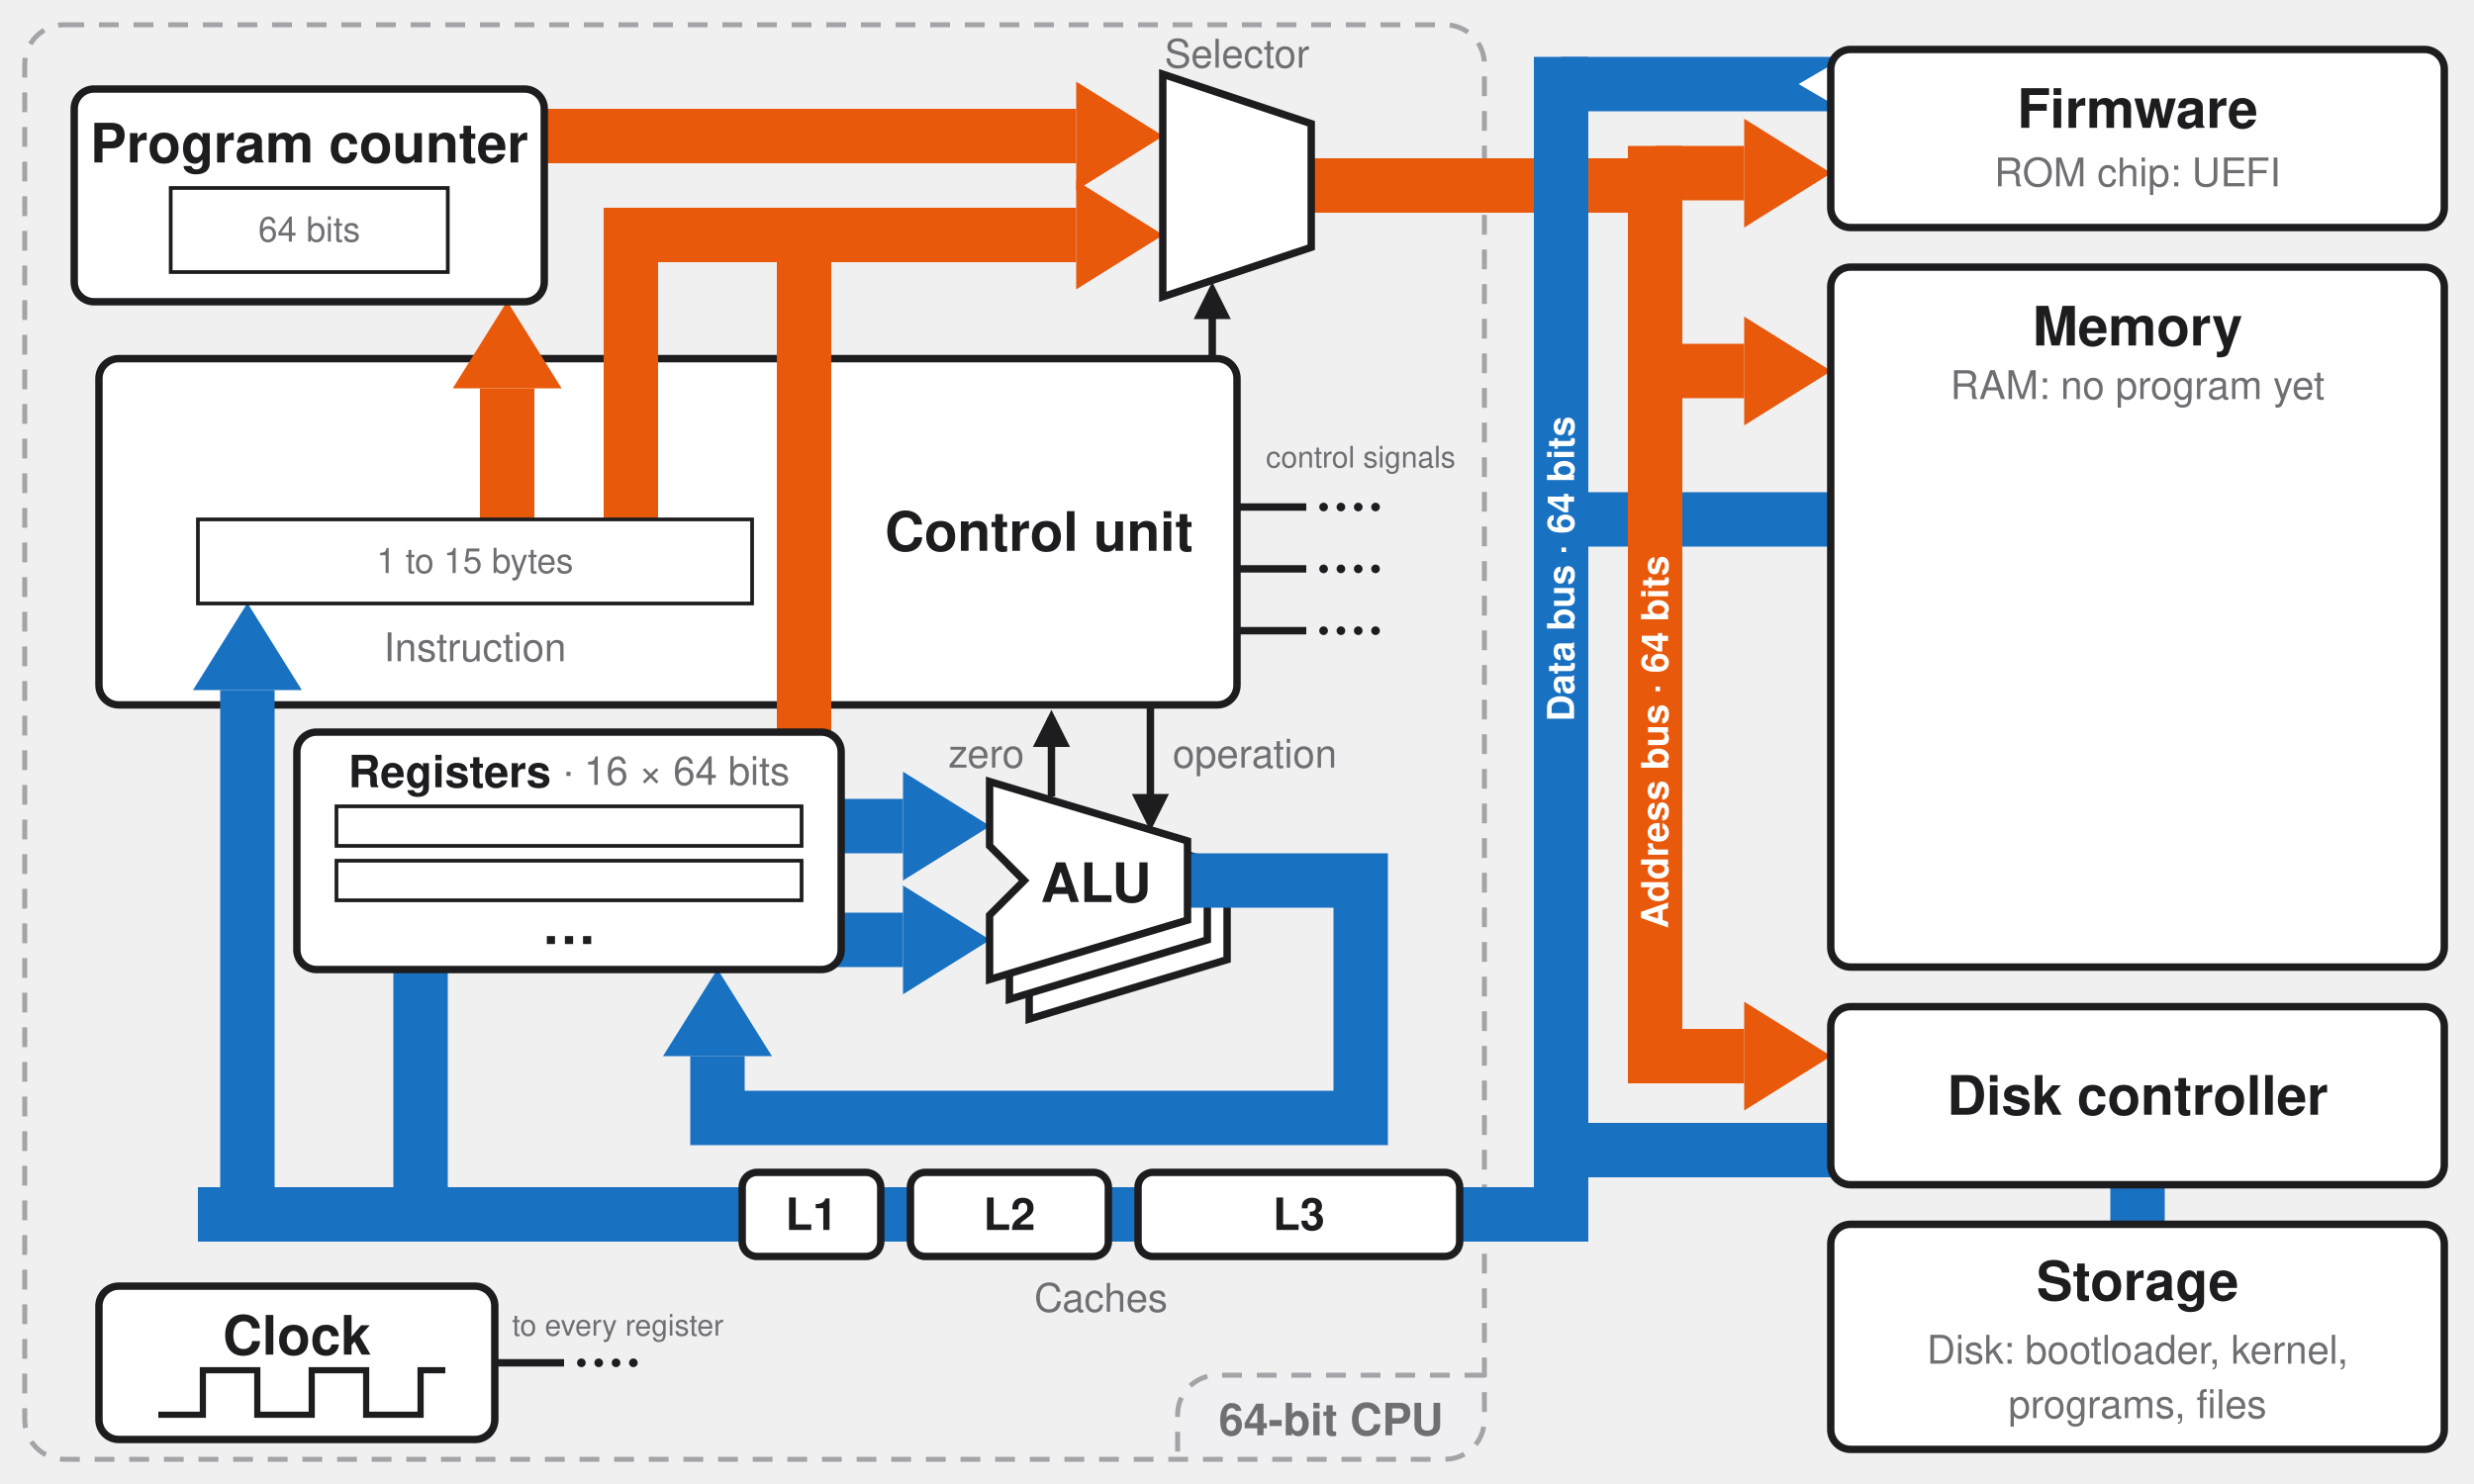
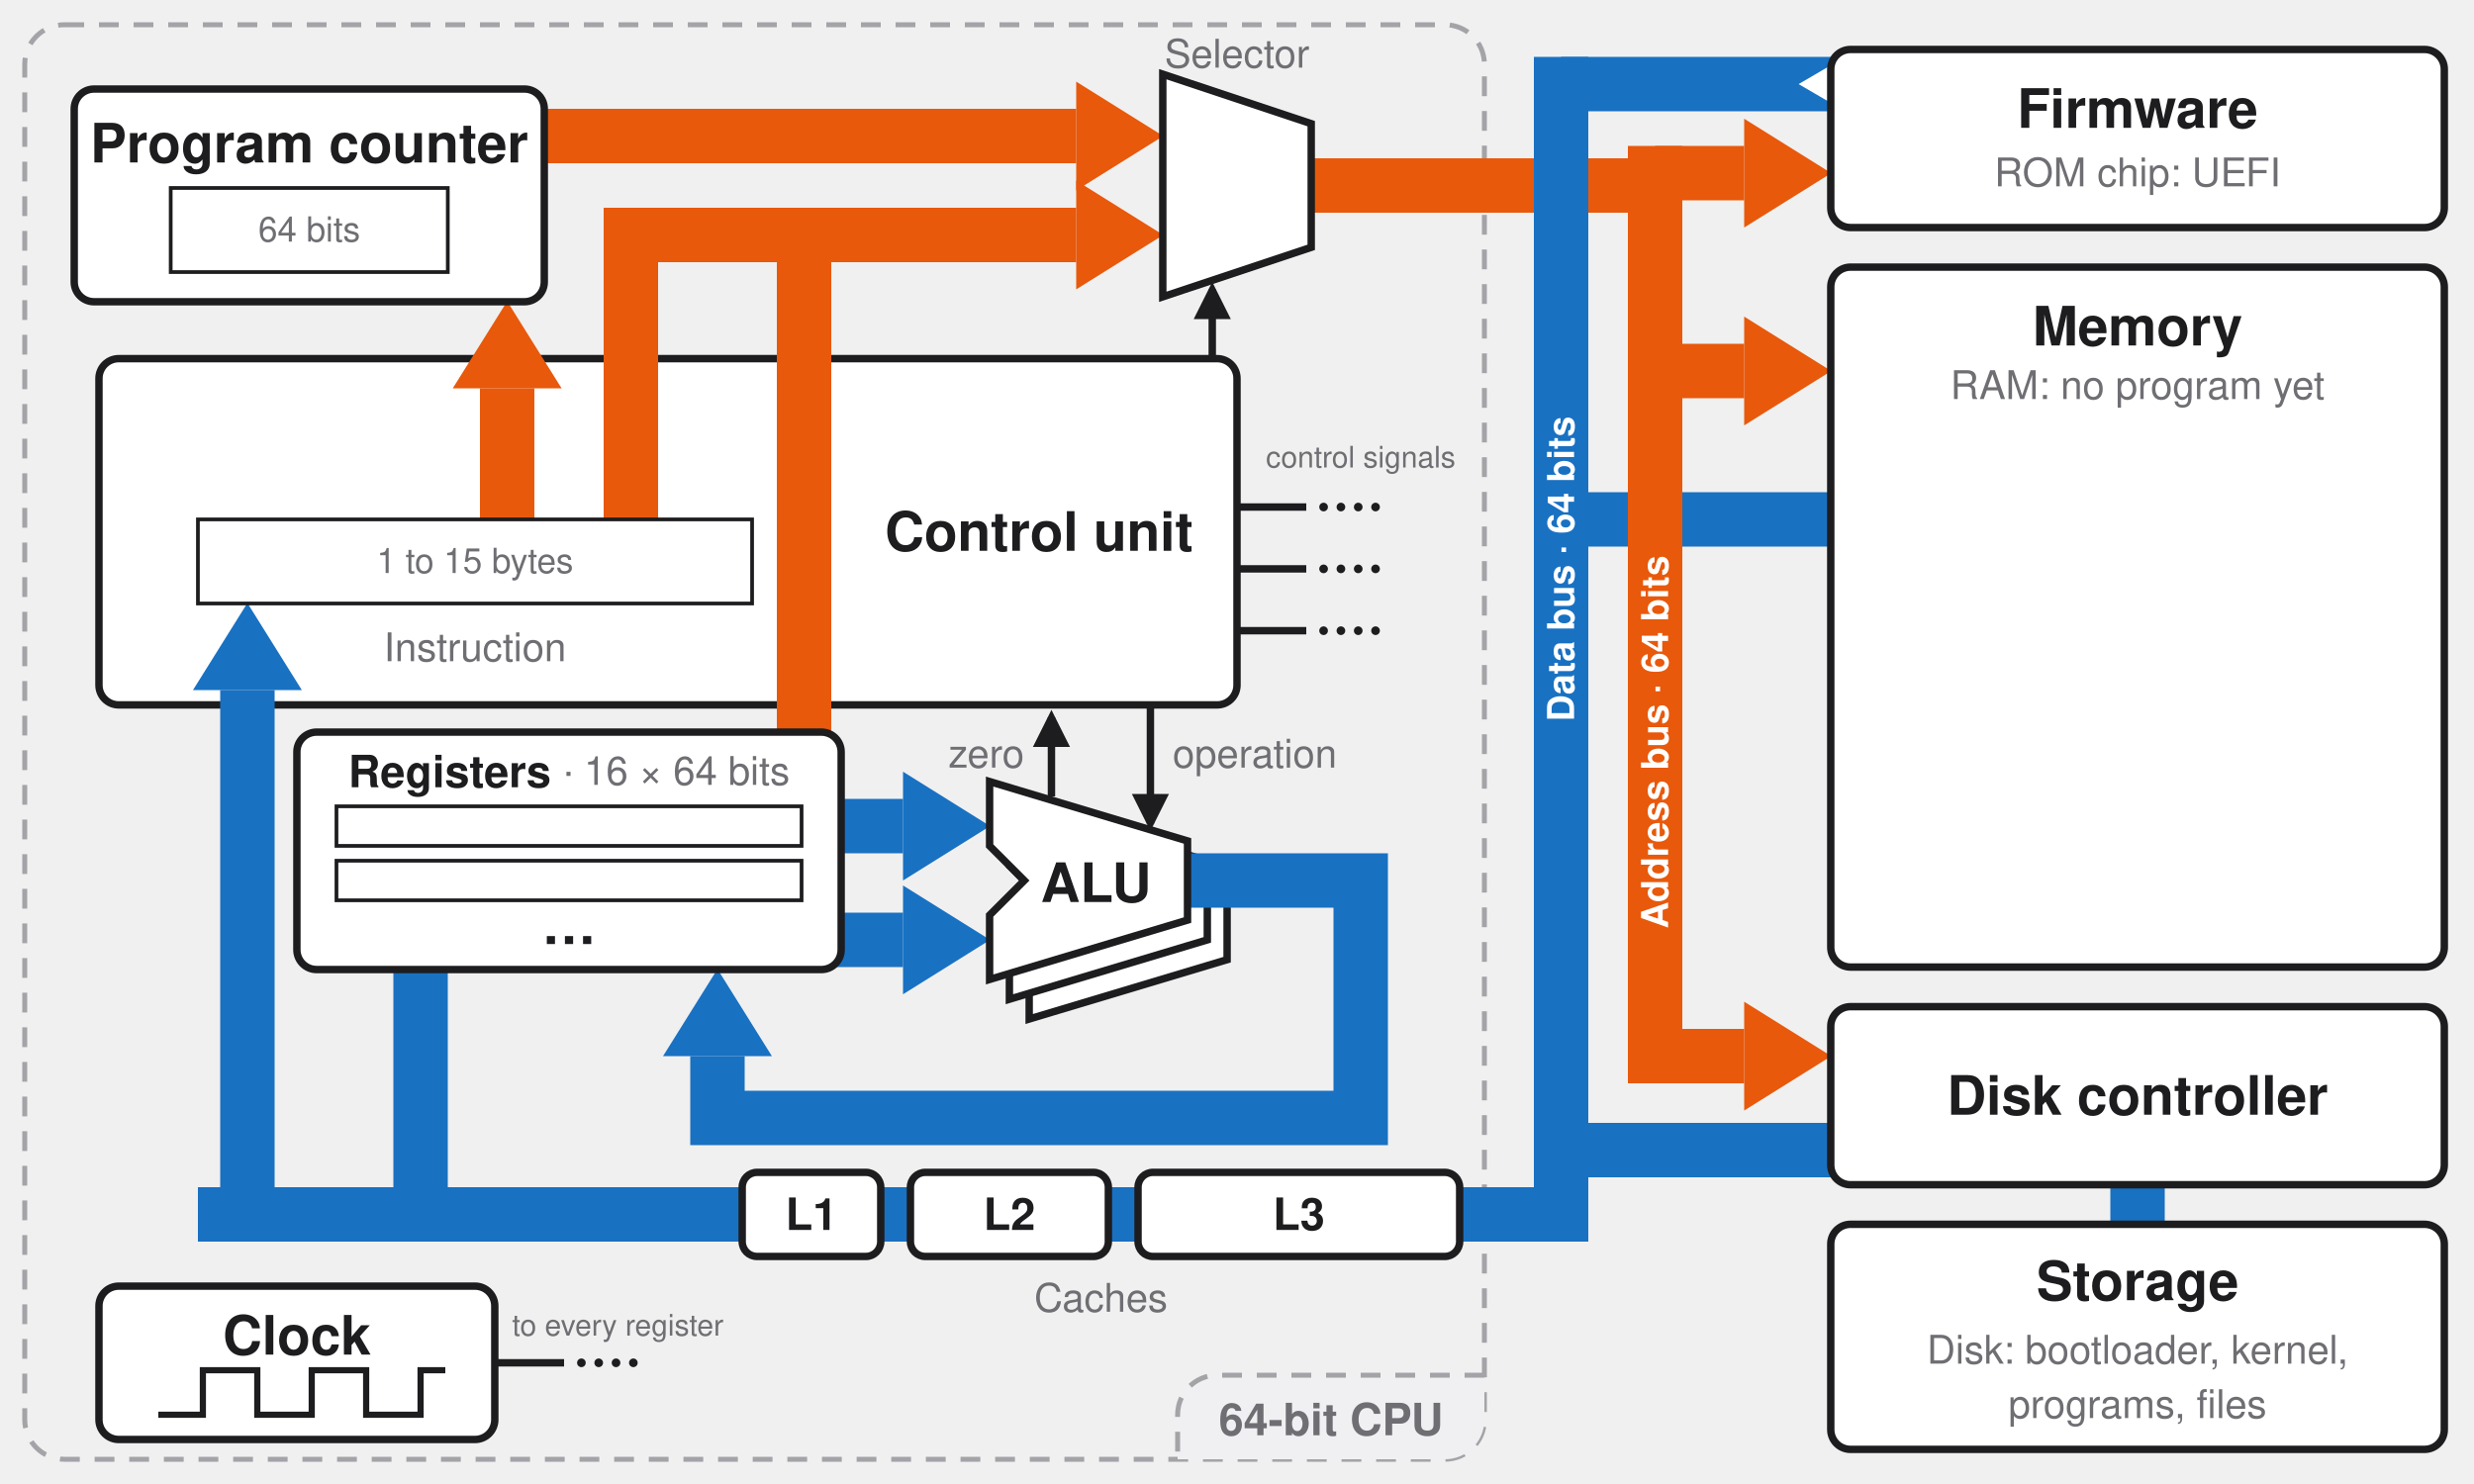
<svg xmlns="http://www.w3.org/2000/svg" class="diagram" data-family="machine" viewBox="0 0 1000 600" width="1000" height="600">
  <style id="diagram-styles">
    svg.diagram[data-family='machine'] .frame { fill: none; stroke: #a3a3a8; stroke-width: 2; stroke-dasharray: 8 6; }
    svg.diagram[data-family='machine'] .box { fill: #ffffff; stroke: #1d1d1f; stroke-width: 3; }
    svg.diagram[data-family='machine'] .label { font-family: Helvetica, Arial, sans-serif; font-size: 22px; font-weight: bold; fill: #1d1d1f; text-anchor: middle; dominant-baseline: middle; }
    svg.diagram[data-family='machine'] .small { font-family: Helvetica, Arial, sans-serif; font-size: 16px; fill: #6e6e73; text-anchor: middle; dominant-baseline: middle; }
    svg.diagram[data-family='machine'] .tiny { font-family: Helvetica, Arial, sans-serif; font-size: 14px; fill: #6e6e73; text-anchor: middle; dominant-baseline: middle; }
    svg.diagram[data-family='machine'] .label.minor { font-size: 18px; }
    /* The processor's name, in the pill in its corner */
    svg.diagram[data-family='machine'] .label.chip-name { font-size: 18px; fill: #6e6e73; }
    svg.diagram[data-family='machine'] .chip-tab { fill: #f0f0f2; }
    /* What a single wire is labelled with */
    svg.diagram[data-family='machine'] .tiny.signal { font-size: 12px; }
    /* The memory's read and write controls, which a step can light one of */
    svg.diagram[data-family='machine'] .tiny.read-write { font-size: 11px; }
    svg.diagram[data-family='machine'] text.start { text-anchor: start; }
    svg.diagram[data-family='machine'] text.end { text-anchor: end; }
    svg.diagram[data-family='machine'] .data-path { fill: none; stroke: #1971c2; stroke-width: 22; stroke-linejoin: miter; }
    svg.diagram[data-family='machine'] .address-path { fill: none; stroke: #e8590c; stroke-width: 22; stroke-linejoin: miter; }
    svg.diagram[data-family='machine'] .data-bus { fill: #1971c2; }
    svg.diagram[data-family='machine'] .address-bus { fill: #e8590c; }
    svg.diagram[data-family='machine'] .wire { fill: none; stroke: #1d1d1f; stroke-width: 3; }
    svg.diagram[data-family='machine'] .wire.thin { stroke-width: 2; }
    /* The clock's square wave */
    svg.diagram[data-family='machine'] .clock-wave { fill: none; stroke: #1d1d1f; stroke-width: 2.5; }
    /* A wire that goes on somewhere not drawn */
    svg.diagram[data-family='machine'] .wire-dots { fill: none; stroke: #1d1d1f; stroke-width: 3.5; stroke-linecap: round; stroke-dasharray: 0 7; }
    svg.diagram[data-family='machine'] .bus-label { font-family: Helvetica, Arial, sans-serif; font-size: 15px; font-weight: bold; fill: #ffffff; text-anchor: middle; dominant-baseline: middle; }
    svg.diagram[data-family='machine'] .cell { fill: #ffffff; stroke: #a3a3a8; stroke-width: 1.5; }
    /* A box drawn over what it holds, only its border */
    svg.diagram[data-family='machine'] .box.hollow { fill: none; }
    /* A core of the processor drawn opaque, like the processor's frame */
    svg.diagram[data-family='machine'] .core { fill: #ffffff; stroke: #a3a3a8; stroke-width: 2; }
    /* A file on the storage, or a device behind its controller */
    svg.diagram[data-family='machine'] .file { fill: #f0f0f2; stroke: #a3a3a8; stroke-width: 1.5; }
    /* The part of memory a program is copied into */
    svg.diagram[data-family='machine'] .band { fill: #e5dbff; stroke: #9775fa; stroke-width: 1.5; }
    svg.diagram[data-family='machine'] .band.program { fill: #d3f9d8; stroke: #51cf66; }
    svg.diagram[data-family='machine'] .band-label { font-family: Helvetica, Arial, sans-serif; font-size: 14px; font-weight: bold; fill: #1d1d1f; dominant-baseline: middle; }
    /* A connection the control signals open between two components, drawn
       like a live wire in the circuits, its white casing keeping it apart
       from the paths it crosses */
    svg.diagram[data-family='machine'] .live-casing { fill: none; stroke: #ffffff; stroke-width: 8; stroke-linecap: round; stroke-linejoin: round; }
    svg.diagram[data-family='machine'] .live-wire { fill: none; stroke: #d9480f; stroke-width: 4; stroke-linecap: round; stroke-linejoin: round; }
    svg.diagram[data-family='machine'] .live-current { fill: none; stroke: #ffd43b; stroke-width: 3; stroke-linecap: round; stroke-dasharray: 1 11; }
    svg.diagram[data-family='machine'] .bit { fill: #ffffff; stroke: #1d1d1f; stroke-width: 1.5; }
    svg.diagram[data-family='machine'] .step { fill: #ffffff; stroke: #a3a3a8; stroke-width: 1.5; }
    svg.diagram[data-family='machine'] .cell-address { font-family: Menlo, Consolas, monospace; font-size: 16px; fill: #6e6e73; text-anchor: end; dominant-baseline: middle; }
    svg.diagram[data-family='machine'] .bits { font-family: Menlo, Consolas, monospace; font-size: 15px; fill: #1d1d1f; dominant-baseline: middle; }
    svg.diagram[data-family='machine'] .bits.unused { fill: #a3a3a8; }
    svg.diagram[data-family='machine'] .annotation { font-family: Menlo, Consolas, monospace; font-size: 12px; fill: #1971c2; text-anchor: end; dominant-baseline: middle; }
    svg.diagram[data-family='machine'] .marker-data { fill: #1971c2; }
    svg.diagram[data-family='machine'] .marker-address { fill: #e8590c; }
    svg.diagram[data-family='machine'] .marker-wire { fill: #1d1d1f; }

    /* --- What the steps show ------------------------------------------- */

    /* A pill of the cycle, or the cell being read or written, lit like a lamp */
    svg.diagram[data-family='machine'] :is(.cell, .step).lit { fill: #fff3bf; stroke: #f59f00; }
    svg.diagram[data-family='machine'] .cell.lit { stroke-width: 3; }
    svg.diagram[data-family='machine'] .step.lit { stroke-width: 2; }
    /* A control signal the control unit gives, in red */
    svg.diagram[data-family='machine'] .wire.lit { stroke: #e03131; }
    svg.diagram[data-family='machine'] .wire.lit[marker-end] { marker-end: url(#wire-arrow-lit); }
    svg.diagram[data-family='machine'] .marker-wire.lit-marker { fill: #e03131; }
    /* The clock's tick: its wave and its wire in red, flashing as the step
       starts */
    svg.diagram[data-family='machine'] .clock-wave.lit { stroke: #e03131; }
    /* R or W of the memory's controls, in red, the other letters paled, all
       drawn over the controls with a halo hiding them */
    svg.diagram[data-family='machine'] .read-write.lit { fill: #e03131; stroke: #ffffff; stroke-width: 3; stroke-linejoin: round; paint-order: stroke; }
    svg.diagram[data-family='machine'] .read-write.lit .unlit { fill: #c7c7cc; }
    /* A register's value, one binary digit in each of its boxes */
    svg.diagram[data-family='machine'] .bit-value { font-family: Menlo, Consolas, monospace; font-size: 18px; fill: #1d1d1f; text-anchor: middle; dominant-baseline: middle; }
    /* What the room says aloud: a register's value in decimal, the decoded
       instruction over the captions it replaces */
    svg.diagram[data-family='machine'] :is(.decimal, .decoded) { font-family: Helvetica, Arial, sans-serif; font-size: 18px; font-weight: bold; fill: #1971c2; text-anchor: middle; dominant-baseline: middle; }
    svg.diagram[data-family='machine'] .decoded { font-family: Menlo, Consolas, monospace; }
    svg.diagram[data-family='machine'] .mask { fill: #ffffff; }

    /* --- Focus --------------------------------------------------------- */

    /* A part the current step is not about is drawn paler, rather than made
       transparent, which would show the paths drawn under the boxes. Values
       stay as they are, the room following them from step to step. */
    svg.diagram[data-family='machine'] :is(.faded.box, .faded .box, .faded .bit) { stroke: #dcdce0; }
    svg.diagram[data-family='machine'] :is(.faded .cell) { stroke: #ebebee; }
    svg.diagram[data-family='machine'] :is(.faded .label, .faded .small, .faded .tiny, .faded .cell-address) { fill: #cfcfd4; }
    svg.diagram[data-family='machine'] :is(.faded .bits) { fill: #8e8e93; }
+     svg.diagram[data-family='machine'] :is(.faded.core, .faded .core) { stroke: #ebebee; }
+     svg.diagram[data-family='machine'] :is(.faded .file) { fill: #f7f7f8; stroke: #ebebee; }
+     svg.diagram[data-family='machine'] :is(.faded .chip-tab) { fill: #f7f7f8; }
    svg.diagram[data-family='machine'] :is(.faded.data-path, .faded .data-path) { stroke: #dbe8f7; }
    svg.diagram[data-family='machine'] :is(.faded.address-path, .faded .address-path) { stroke: #fbe5d7; }
    svg.diagram[data-family='machine'] :is(.faded .data-bus) { fill: #dbe8f7; }
    svg.diagram[data-family='machine'] :is(.faded .address-bus) { fill: #fbe5d7; }
    svg.diagram[data-family='machine'] :is(.faded.wire, .faded .wire, .faded .wire-dots, .faded .clock-wave) { stroke: #dcdce0; }
    /* An arrowhead takes its colour from its marker, not from its path */
    svg.diagram[data-family='machine'] :is(.faded.data-path, .faded .data-path)[marker-end] { marker-end: url(#data-arrow-faded); }
    svg.diagram[data-family='machine'] :is(.faded.address-path, .faded .address-path)[marker-end] { marker-end: url(#address-arrow-faded); }
    svg.diagram[data-family='machine'] :is(.faded.wire, .faded .wire)[marker-end] { marker-end: url(#wire-arrow-faded); }
    svg.diagram[data-family='machine'] .marker-data.faded-marker { fill: #dbe8f7; }
    svg.diagram[data-family='machine'] .marker-address.faded-marker { fill: #fbe5d7; }
    svg.diagram[data-family='machine'] .marker-wire.faded-marker { fill: #dcdce0; }

    @media screen and (prefers-reduced-motion: no-preference) {
      /* Current running along a live wire */
      svg.diagram[data-family='machine'] .live-current { animation: machine-current 0.6s linear infinite; }
      svg.diagram[data-family='machine'] .tick.visible { animation: machine-tick 0.36s ease-in-out; }
      /* Focus changes in a moment rather than at once */
      svg.diagram[data-family='machine'] :is([data-faded-at], [data-faded-at] *) { transition: fill 0.18s, stroke 0.18s; }
    }
    @keyframes machine-tick {
      50% { opacity: 0.15; }
    }
    @keyframes machine-current {
      to { stroke-dashoffset: -12; }
    }
  </style>
  <defs id="diagram-defs">
    <marker id="data-arrow" viewBox="0 0 8 10" refX="0" refY="5" markerWidth="1.6" markerHeight="2" orient="auto">
      <path class="marker-data" d="M0 0 L8 5 L0 10 z" />
    </marker>
    <marker id="address-arrow" viewBox="0 0 8 10" refX="0" refY="5" markerWidth="1.6" markerHeight="2" orient="auto">
      <path class="marker-address" d="M0 0 L8 5 L0 10 z" />
    </marker>
    <marker id="wire-arrow" viewBox="0 0 10 10" refX="8" refY="5" markerWidth="5" markerHeight="5" orient="auto">
      <path class="marker-wire" d="M0 0 L10 5 L0 10 z" />
    </marker>
    <marker id="wire-arrow-lit" viewBox="0 0 10 10" refX="8" refY="5" markerWidth="5" markerHeight="5" orient="auto">
      <path class="marker-wire lit-marker" d="M0 0 L10 5 L0 10 z" />
    </marker>
    <marker id="data-arrow-faded" viewBox="0 0 8 10" refX="0" refY="5" markerWidth="1.6" markerHeight="2" orient="auto">
      <path class="marker-data faded-marker" d="M0 0 L8 5 L0 10 z" />
    </marker>
    <marker id="address-arrow-faded" viewBox="0 0 8 10" refX="0" refY="5" markerWidth="1.6" markerHeight="2" orient="auto">
      <path class="marker-address faded-marker" d="M0 0 L8 5 L0 10 z" />
    </marker>
    <marker id="wire-arrow-faded" viewBox="0 0 10 10" refX="8" refY="5" markerWidth="5" markerHeight="5" orient="auto">
      <path class="marker-wire faded-marker" d="M0 0 L10 5 L0 10 z" />
    </marker>
  </defs>
-   <path class="chip-tab" d="M600 556 V574 A16 16 0 0 1 584 590 H476 V572 A16 16 0 0 1 492 556 Z" />
-   <rect class="frame" x="10" y="10" width="590" height="580" rx="16" />
-   <path class="frame" d="M600 556 H492 A16 16 0 0 0 476 572 V590" />
-   <text class="label chip-name" x="538" y="574">64-bit CPU</text>
+   <rect id="processor" class="frame" x="10" y="10" width="590" height="580" rx="16" style="fill: #ffffff; fill-opacity: 0; stroke-dasharray: 8 6" />
+   <path id="processor-tab" class="chip-tab" d="M600 556 V574 A16 16 0 0 1 584 590 H476 V572 A16 16 0 0 1 492 556 Z" />
+   <path id="processor-pill" class="frame" d="M600 556 H492 A16 16 0 0 0 476 572 V590" style="fill: none; stroke-dasharray: 8 6" />
+   <text id="processor-name" class="label chip-name" x="538" y="574">64-bit CPU</text>
  <g id="control-unit">
    <rect class="box" x="40" y="145" width="460" height="140" rx="8" />
    <text class="label" x="420" y="215">Control unit</text>
  </g>
  <g id="alu-others">
    <polygon class="box" points="416,332 416,358 430,372 416,386 416,412 496,388 496,356" />
    <polygon class="box" points="408,324 408,350 422,364 408,378 408,404 488,380 488,348" />
  </g>
  <g id="paths">
    <path id="path-pc-selector" class="address-path" d="M216 55 H435" marker-end="url(#address-arrow)" />
    <path id="path-ir-selector" class="address-path" d="M255 214 V95 H435" marker-end="url(#address-arrow)" />
    <path id="path-ir-pc" class="address-path" d="M205 214 V157" marker-end="url(#address-arrow)" />
    <path id="path-registers-selector" class="address-path" d="M325 310 V95" />
    <path id="path-bus-ir" class="data-path" d="M100 484 V279" marker-end="url(#data-arrow)" />
    <path id="path-registers-bus" class="data-path" d="M170 390 V484" />
    <path id="path-registers-alu-a" class="data-path" d="M336 334 H365" marker-end="url(#data-arrow)" />
    <path id="path-registers-alu-b" class="data-path" d="M336 380 H365" marker-end="url(#data-arrow)" />
    <path id="path-alu-registers" class="data-path" d="M476 356 H550 V452 H290 V427" marker-end="url(#data-arrow)" />
  </g>
-   <path id="path-selector-address-bus" class="address-path" d="M526 75 H669" />
+   <path id="path-processor-address-bus" class="address-path" d="M526 75 H669" />
  <path id="path-data-bus-firmware" class="data-path" d="M631 34 H742" />
  <path id="path-data-bus-memory" class="data-path" d="M631 210 H742" />
-   <path id="path-data-bus-controller" class="data-path" d="M631 465 H742" />
+   <path id="path-data-bus-disk-controller" class="data-path" d="M631 465 H742" />
  <g id="data-bus">
-     <rect class="data-bus" x="620" y="23" width="22" height="479" />
-     <rect class="data-bus" x="80" y="480" width="562" height="22" />
-     <text class="bus-label" x="631" y="230" transform="rotate(-90 631 230)">Data bus · 64 bits</text>
+     <path id="path-processor-data-bus" class="data-path" d="M80 491 H642" />
+     <rect id="data-bus-rail" class="data-bus" x="620" y="23" width="22" height="479" />
+     <text id="data-bus-label" class="bus-label" x="631" y="230" transform="rotate(-90 631 230)">Data bus · 64 bits</text>
  </g>
  <g id="caches">
    <g id="cache-l1">
      <rect class="box" x="300" y="474" width="56" height="34" rx="6" />
      <text class="label minor" x="328" y="491">L1</text>
    </g>
    <g id="cache-l2">
      <rect class="box" x="368" y="474" width="80" height="34" rx="6" />
      <text class="label minor" x="408" y="491">L2</text>
    </g>
    <g id="cache-l3">
      <rect class="box" x="460" y="474" width="130" height="34" rx="6" />
      <text class="label minor" x="525" y="491">L3</text>
    </g>
    <text class="small" x="445" y="525">Caches</text>
  </g>
  <g id="address-bus">
-     <rect class="address-bus" x="658" y="59" width="22" height="379" />
+     <rect id="address-bus-rail" class="address-bus" x="658" y="59" width="22" height="379" />
  </g>
  <path id="path-address-bus-firmware" class="address-path" d="M669 70 H705" marker-end="url(#address-arrow)" />
  <path id="path-address-bus-memory" class="address-path" d="M669 150 H705" marker-end="url(#address-arrow)" />
-   <path id="path-address-bus-controller" class="address-path" d="M669 427 H705" marker-end="url(#address-arrow)" />
-   <polygon points="739,27 739,41 727,34" fill="#ffffff" />
-   <text class="bus-label" x="669" y="300" transform="rotate(-90 669 300)">Address bus · 64 bits</text>
+   <path id="path-address-bus-disk-controller" class="address-path" d="M669 427 H705" marker-end="url(#address-arrow)" />
+   <polygon id="firmware-read-only" points="739,27 739,41 727,34" fill="#ffffff" />
+   <text id="address-bus-label" class="bus-label" x="669" y="300" transform="rotate(-90 669 300)">Address bus · 64 bits</text>
  <g id="selector">
    <polygon class="box" points="470,30 530,50 530,100 470,120" />
    <text class="small" x="500" y="22">Selector</text>
  </g>
  <path id="wire-select" class="wire" d="M490 145 V117" marker-end="url(#wire-arrow)" />
  <g id="program-counter">
    <rect class="box" x="30" y="36" width="190" height="86" rx="8" />
    <text class="label" x="125" y="58">Program counter</text>
    <rect class="bit" x="69" y="76" width="112" height="34" />
    <text class="tiny" x="125" y="93">64 bits</text>
  </g>
  <g id="instruction-register">
    <rect class="bit" x="80" y="210" width="224" height="34" />
    <text class="tiny" x="192" y="227">1 to 15 bytes</text>
  </g>
-   <text class="small" x="192" y="262">Instruction</text>
+   <text id="instruction-label" class="small" x="192" y="262">Instruction</text>
  <g id="registers">
    <rect class="box" x="120" y="296" width="220" height="96" rx="8" />
    <text class="small" x="230" y="312">
      <tspan class="label minor">Registers</tspan> · 16 × 64 bits</text>
    <rect class="bit" x="136" y="326" width="188" height="16" />
    <rect class="bit" x="136" y="348" width="188" height="16" />
    <text class="label" x="230" y="374">…</text>
  </g>
  <g id="alu">
    <polygon class="box" points="400,316 400,342 414,356 400,370 400,396 480,372 480,340" />
    <text class="label" x="443" y="357">ALU</text>
  </g>
  <path id="wire-zero" class="wire" d="M425 322 V290" marker-end="url(#wire-arrow)" />
-   <text class="small end" x="414" y="305">zero</text>
+   <text id="zero-label" class="small end" x="414" y="305">zero</text>
  <path id="wire-operation" class="wire" d="M465 285 V333" marker-end="url(#wire-arrow)" />
-   <text class="small start" x="474" y="305">operation</text>
+   <text id="operation-label" class="small start" x="474" y="305">operation</text>
  <g id="control-signals">
    <path class="wire" d="M500 205 H528" />
    <path class="wire-dots" d="M535 205 H556" />
    <path class="wire" d="M500 230 H528" />
    <path class="wire-dots" d="M535 230 H556" />
    <path class="wire" d="M500 255 H528" />
    <path class="wire-dots" d="M535 255 H556" />
    <text class="tiny signal" x="550" y="185">control signals</text>
  </g>
  <g id="clock">
    <rect class="box" x="40" y="520" width="160" height="62" rx="8" />
    <text class="label" x="120" y="540">Clock</text>
    <path class="clock-wave" d="M64 572 H82 V554 H104 V572 H126 V554 H148 V572 H170 V554 H180" />
  </g>
  <g id="wire-clock">
    <path class="wire" d="M200 551 H228" />
    <path class="wire-dots" d="M235 551 H256" />
  </g>
-   <text class="tiny signal start" x="207" y="536">to every register</text>
+   <text id="clock-label" class="tiny signal start" x="207" y="536">to every register</text>
  <g id="firmware">
-     <rect class="box" x="740" y="20" width="248" height="72" rx="8" />
-     <text class="label" x="864" y="44">Firmware</text>
-     <text class="small" x="864" y="70">ROM chip: UEFI</text>
+     <rect id="firmware-box" class="box" x="740" y="20" width="248" height="72" rx="8" />
+     <text id="firmware-label" class="label" x="864" y="44">Firmware</text>
+     <text id="firmware-chip" class="small" x="864" y="70">ROM chip: UEFI</text>
  </g>
  <g id="memory">
-     <rect class="box" x="740" y="108" width="248" height="283" rx="8" />
-     <text class="label" x="864" y="132">Memory</text>
-     <text class="small" x="864" y="156">RAM: no program yet</text>
-   </g>
-   <path id="path-controller-storage" class="data-path" d="M864 474 V500" />
+     <rect id="memory-box" class="box" x="740" y="108" width="248" height="283" rx="8" />
+     <text id="memory-label" class="label" x="864" y="132">Memory</text>
+     <text id="memory-note" class="small" x="864" y="156">RAM: no program yet</text>
+   </g>
+   <path id="path-disk-controller-storage" class="data-path" d="M864 474 V500" />
  <g id="disk-controller">
    <rect class="box" x="740" y="407" width="248" height="72" rx="8" />
    <text class="label" x="864" y="443">Disk controller</text>
  </g>
  <g id="storage">
-     <rect class="box" x="740" y="495" width="248" height="91" rx="8" />
-     <text class="label" x="864" y="518">Storage</text>
-     <text class="small" x="864" y="546">Disk: bootloader, kernel,</text>
-     <text class="small" x="864" y="568">programs, files</text>
+     <rect id="storage-box" class="box" x="740" y="495" width="248" height="91" rx="8" />
+     <text id="storage-label" class="label" x="864" y="518">Storage</text>
+     <g id="storage-contents">
+       <text class="small" x="864" y="546">Disk: bootloader, kernel,</text>
+       <text class="small" x="864" y="568">programs, files</text>
+     </g>
  </g>
</svg>
